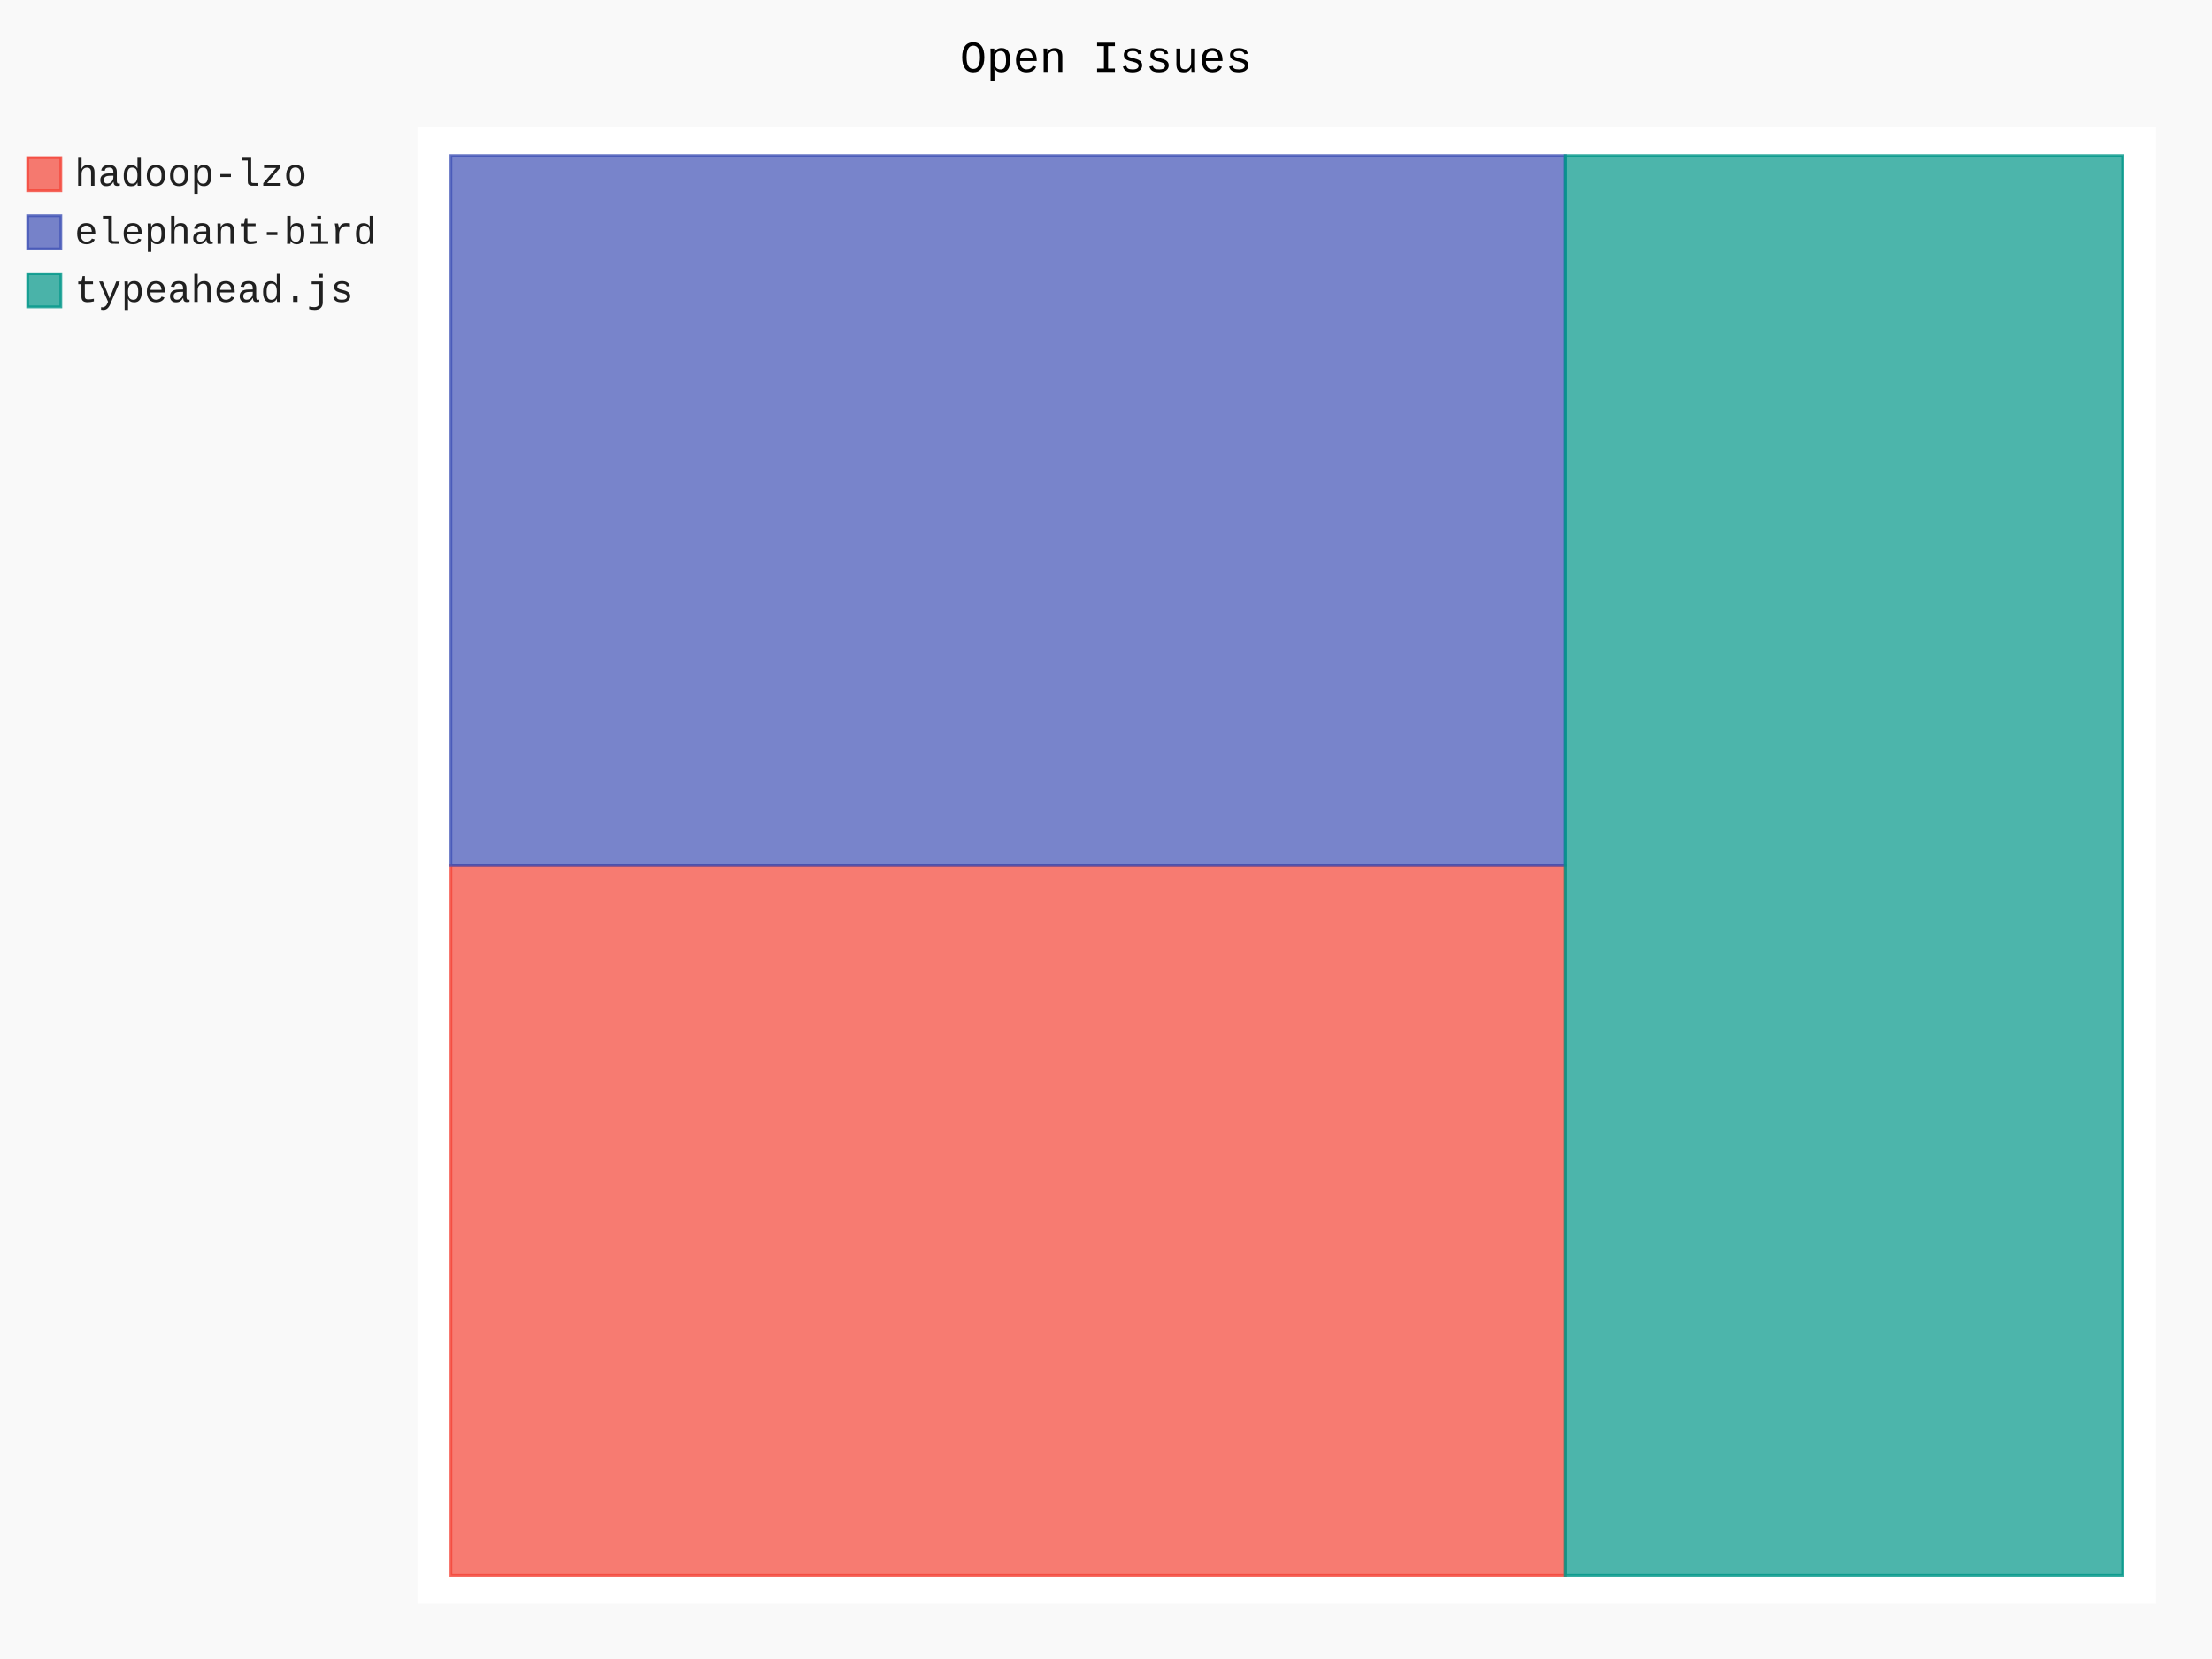
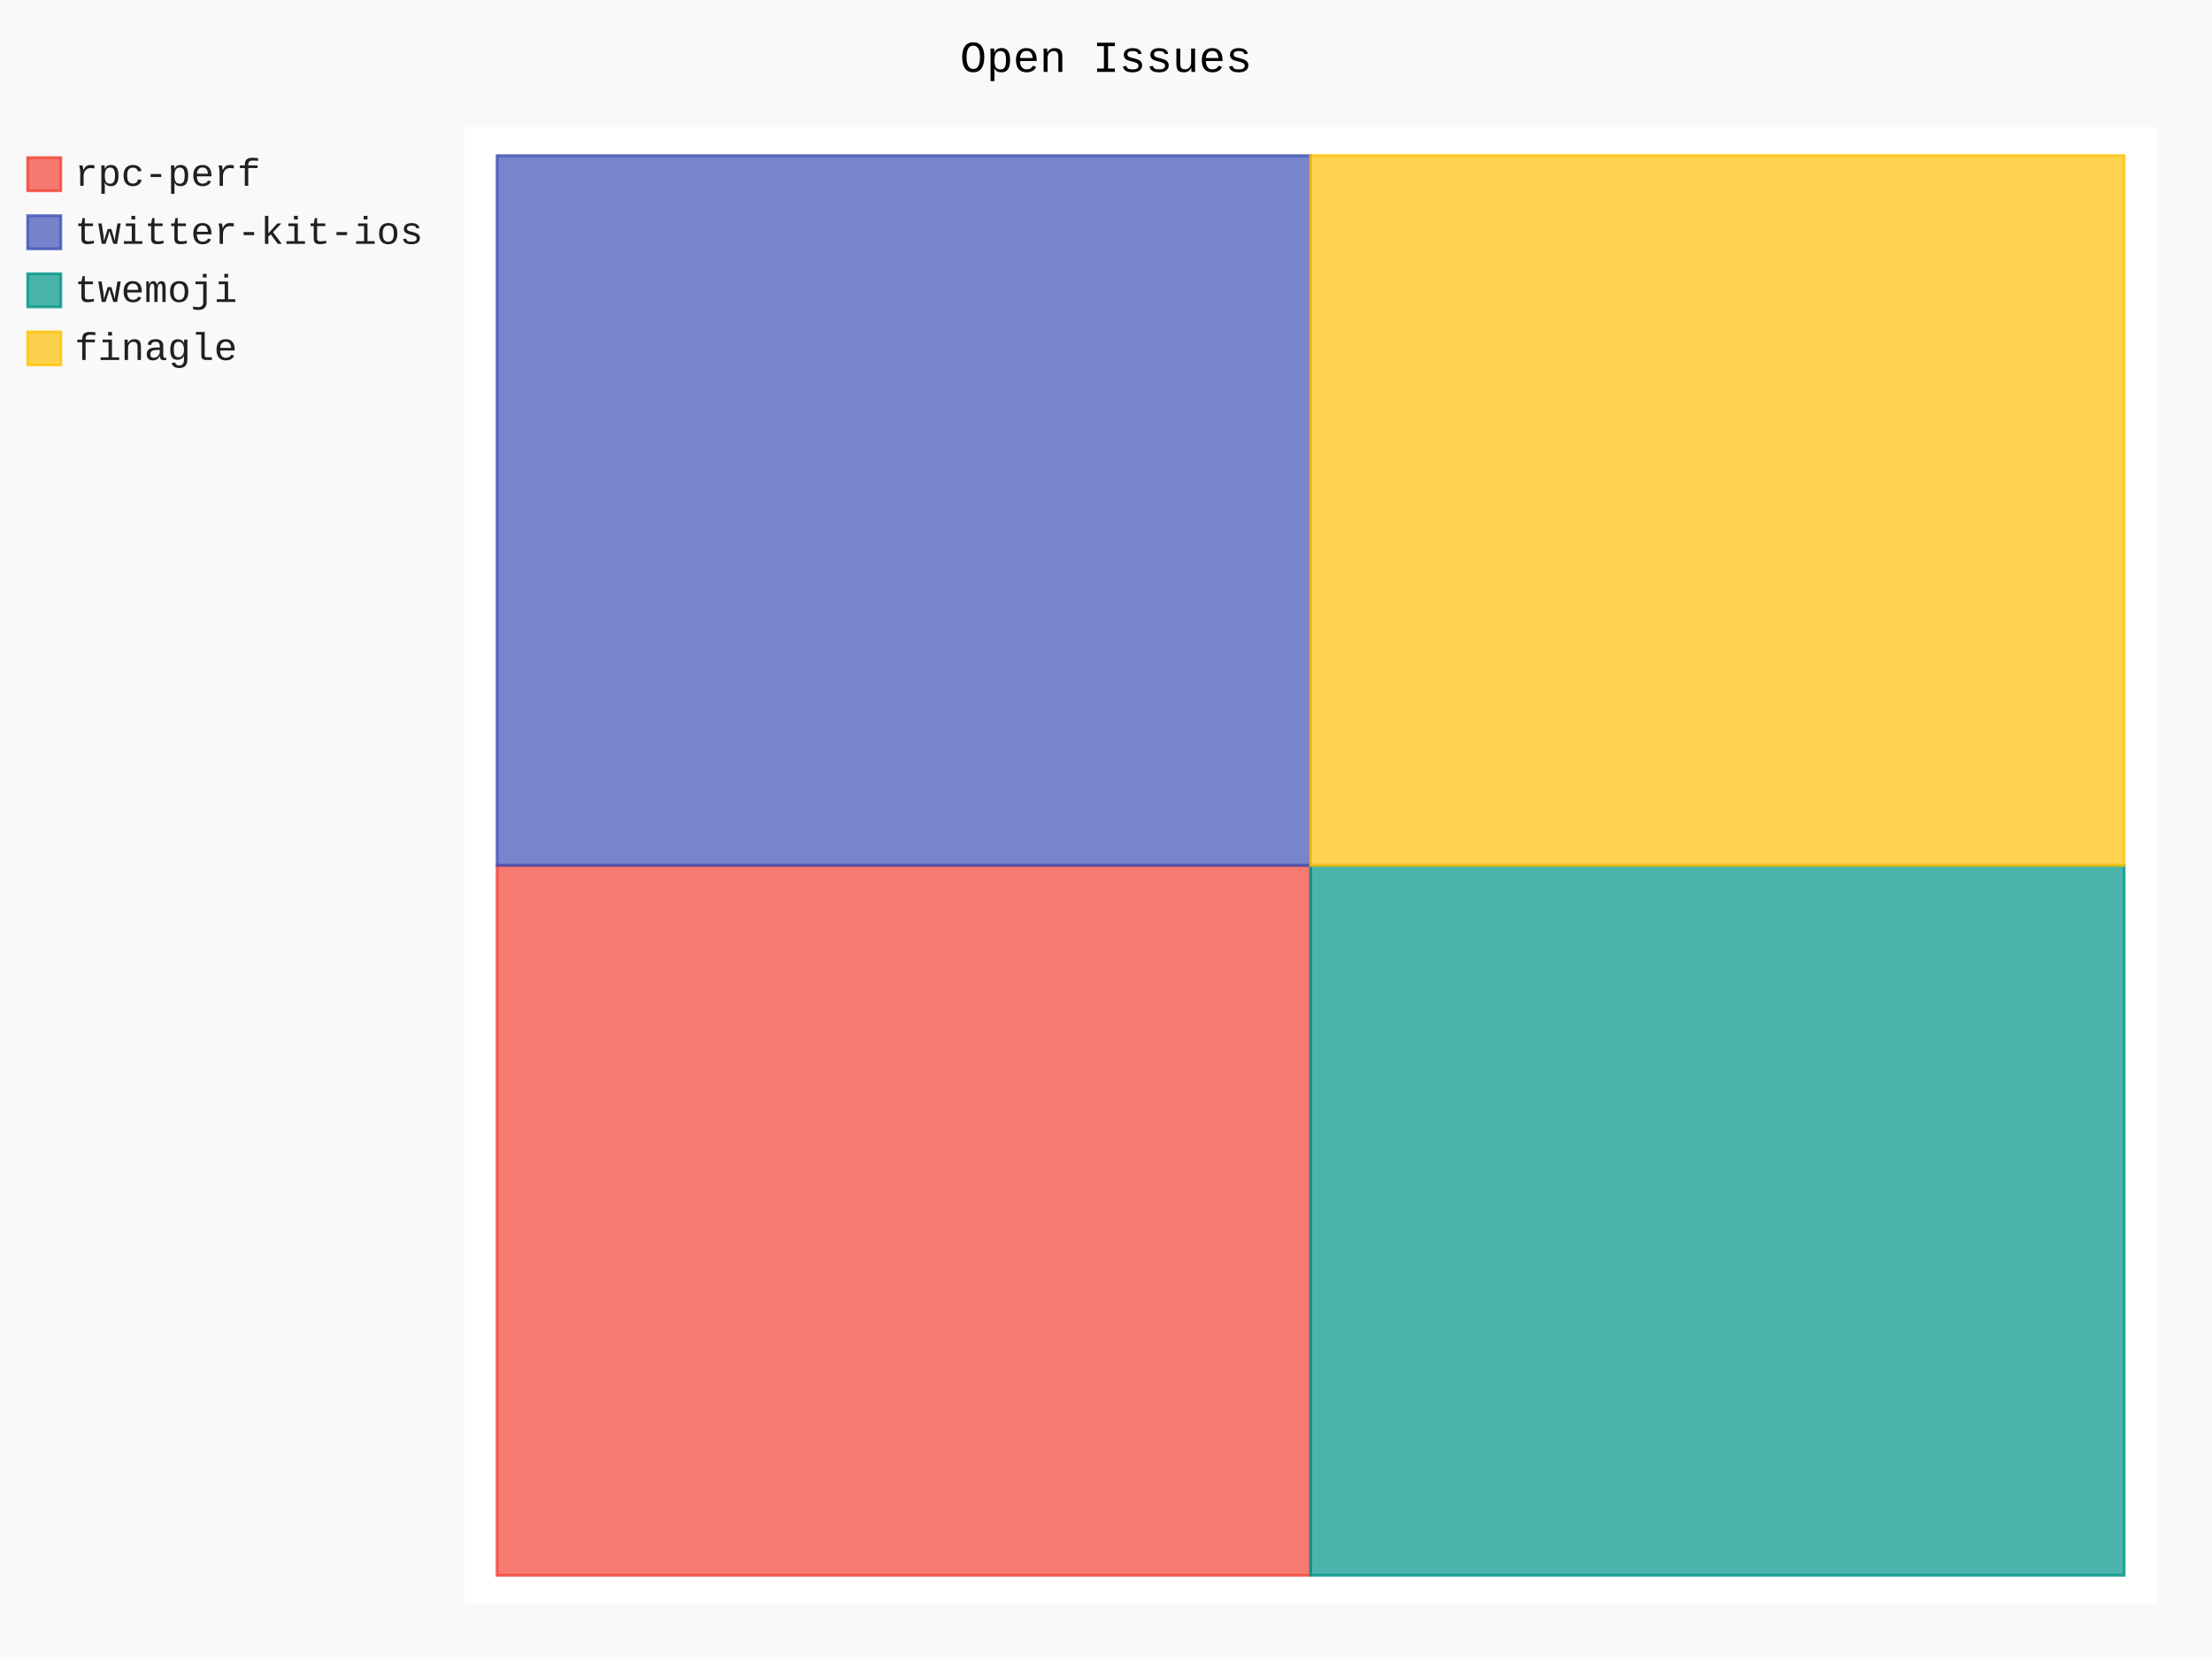
- <svg xmlns="http://www.w3.org/2000/svg" class="pygal-chart" id="chart-b0c750ba-0dba-4b62-9c3b-0cb1712ff021" viewBox="0 0 800 600">
+ <svg xmlns="http://www.w3.org/2000/svg" class="pygal-chart" id="chart-960dc430-4032-453f-af19-39dd350eb015" viewBox="0 0 800 600">
  <defs>
-     <style type="text/css">#chart-b0c750ba-0dba-4b62-9c3b-0cb1712ff021{-webkit-user-select:none;-webkit-font-smoothing:antialiased;font-family:Consolas,"Liberation Mono",Menlo,Courier,monospace}#chart-b0c750ba-0dba-4b62-9c3b-0cb1712ff021 .title{font-family:Consolas,"Liberation Mono",Menlo,Courier,monospace;font-size:16px}#chart-b0c750ba-0dba-4b62-9c3b-0cb1712ff021 .legends .legend text{font-family:Consolas,"Liberation Mono",Menlo,Courier,monospace;font-size:14px}#chart-b0c750ba-0dba-4b62-9c3b-0cb1712ff021 .axis text{font-family:Consolas,"Liberation Mono",Menlo,Courier,monospace;font-size:10px}#chart-b0c750ba-0dba-4b62-9c3b-0cb1712ff021 .axis text.major{font-family:Consolas,"Liberation Mono",Menlo,Courier,monospace;font-size:10px}#chart-b0c750ba-0dba-4b62-9c3b-0cb1712ff021 .text-overlay text.value{font-family:Consolas,"Liberation Mono",Menlo,Courier,monospace;font-size:16px}#chart-b0c750ba-0dba-4b62-9c3b-0cb1712ff021 .text-overlay text.label{font-family:Consolas,"Liberation Mono",Menlo,Courier,monospace;font-size:10px}#chart-b0c750ba-0dba-4b62-9c3b-0cb1712ff021 .tooltip{font-family:Consolas,"Liberation Mono",Menlo,Courier,monospace;font-size:14px}#chart-b0c750ba-0dba-4b62-9c3b-0cb1712ff021 text.no_data{font-family:Consolas,"Liberation Mono",Menlo,Courier,monospace;font-size:64px}
- #chart-b0c750ba-0dba-4b62-9c3b-0cb1712ff021{background-color:rgba(249,249,249,1)}#chart-b0c750ba-0dba-4b62-9c3b-0cb1712ff021 path,#chart-b0c750ba-0dba-4b62-9c3b-0cb1712ff021 line,#chart-b0c750ba-0dba-4b62-9c3b-0cb1712ff021 rect,#chart-b0c750ba-0dba-4b62-9c3b-0cb1712ff021 circle{-webkit-transition:150ms;-moz-transition:150ms;transition:150ms}#chart-b0c750ba-0dba-4b62-9c3b-0cb1712ff021 .graph &gt; .background{fill:rgba(249,249,249,1)}#chart-b0c750ba-0dba-4b62-9c3b-0cb1712ff021 .plot &gt; .background{fill:rgba(255,255,255,1)}#chart-b0c750ba-0dba-4b62-9c3b-0cb1712ff021 .graph{fill:rgba(0,0,0,.87)}#chart-b0c750ba-0dba-4b62-9c3b-0cb1712ff021 text.no_data{fill:rgba(0,0,0,1)}#chart-b0c750ba-0dba-4b62-9c3b-0cb1712ff021 .title{fill:rgba(0,0,0,1)}#chart-b0c750ba-0dba-4b62-9c3b-0cb1712ff021 .legends .legend text{fill:rgba(0,0,0,.87)}#chart-b0c750ba-0dba-4b62-9c3b-0cb1712ff021 .legends .legend:hover text{fill:rgba(0,0,0,1)}#chart-b0c750ba-0dba-4b62-9c3b-0cb1712ff021 .axis .line{stroke:rgba(0,0,0,1)}#chart-b0c750ba-0dba-4b62-9c3b-0cb1712ff021 .axis .guide.line{stroke:rgba(0,0,0,.54)}#chart-b0c750ba-0dba-4b62-9c3b-0cb1712ff021 .axis .major.line{stroke:rgba(0,0,0,.87)}#chart-b0c750ba-0dba-4b62-9c3b-0cb1712ff021 .axis text.major{fill:rgba(0,0,0,1)}#chart-b0c750ba-0dba-4b62-9c3b-0cb1712ff021 .axis.y .guides:hover .guide.line,#chart-b0c750ba-0dba-4b62-9c3b-0cb1712ff021 .line-graph .axis.x .guides:hover .guide.line,#chart-b0c750ba-0dba-4b62-9c3b-0cb1712ff021 .stackedline-graph .axis.x .guides:hover .guide.line,#chart-b0c750ba-0dba-4b62-9c3b-0cb1712ff021 .xy-graph .axis.x .guides:hover .guide.line{stroke:rgba(0,0,0,1)}#chart-b0c750ba-0dba-4b62-9c3b-0cb1712ff021 .axis .guides:hover text{fill:rgba(0,0,0,1)}#chart-b0c750ba-0dba-4b62-9c3b-0cb1712ff021 .reactive{fill-opacity:.7;stroke-opacity:.8}#chart-b0c750ba-0dba-4b62-9c3b-0cb1712ff021 .ci{stroke:rgba(0,0,0,.87)}#chart-b0c750ba-0dba-4b62-9c3b-0cb1712ff021 .reactive.active,#chart-b0c750ba-0dba-4b62-9c3b-0cb1712ff021 .active .reactive{fill-opacity:.8;stroke-opacity:.9;stroke-width:4}#chart-b0c750ba-0dba-4b62-9c3b-0cb1712ff021 .ci .reactive.active{stroke-width:1.5}#chart-b0c750ba-0dba-4b62-9c3b-0cb1712ff021 .series text{fill:rgba(0,0,0,1)}#chart-b0c750ba-0dba-4b62-9c3b-0cb1712ff021 .tooltip rect{fill:rgba(255,255,255,1);stroke:rgba(0,0,0,1);-webkit-transition:opacity 150ms;-moz-transition:opacity 150ms;transition:opacity 150ms}#chart-b0c750ba-0dba-4b62-9c3b-0cb1712ff021 .tooltip .label{fill:rgba(0,0,0,.87)}#chart-b0c750ba-0dba-4b62-9c3b-0cb1712ff021 .tooltip .label{fill:rgba(0,0,0,.87)}#chart-b0c750ba-0dba-4b62-9c3b-0cb1712ff021 .tooltip .legend{font-size:.8em;fill:rgba(0,0,0,.54)}#chart-b0c750ba-0dba-4b62-9c3b-0cb1712ff021 .tooltip .x_label{font-size:.6em;fill:rgba(0,0,0,1)}#chart-b0c750ba-0dba-4b62-9c3b-0cb1712ff021 .tooltip .xlink{font-size:.5em;text-decoration:underline}#chart-b0c750ba-0dba-4b62-9c3b-0cb1712ff021 .tooltip .value{font-size:1.5em}#chart-b0c750ba-0dba-4b62-9c3b-0cb1712ff021 .bound{font-size:.5em}#chart-b0c750ba-0dba-4b62-9c3b-0cb1712ff021 .max-value{font-size:.75em;fill:rgba(0,0,0,.54)}#chart-b0c750ba-0dba-4b62-9c3b-0cb1712ff021 .map-element{fill:rgba(255,255,255,1);stroke:rgba(0,0,0,.54) !important}#chart-b0c750ba-0dba-4b62-9c3b-0cb1712ff021 .map-element .reactive{fill-opacity:inherit;stroke-opacity:inherit}#chart-b0c750ba-0dba-4b62-9c3b-0cb1712ff021 .color-0,#chart-b0c750ba-0dba-4b62-9c3b-0cb1712ff021 .color-0 a:visited{stroke:#F44336;fill:#F44336}#chart-b0c750ba-0dba-4b62-9c3b-0cb1712ff021 .color-1,#chart-b0c750ba-0dba-4b62-9c3b-0cb1712ff021 .color-1 a:visited{stroke:#3F51B5;fill:#3F51B5}#chart-b0c750ba-0dba-4b62-9c3b-0cb1712ff021 .color-2,#chart-b0c750ba-0dba-4b62-9c3b-0cb1712ff021 .color-2 a:visited{stroke:#009688;fill:#009688}#chart-b0c750ba-0dba-4b62-9c3b-0cb1712ff021 .text-overlay .color-0 text{fill:black}#chart-b0c750ba-0dba-4b62-9c3b-0cb1712ff021 .text-overlay .color-1 text{fill:black}#chart-b0c750ba-0dba-4b62-9c3b-0cb1712ff021 .text-overlay .color-2 text{fill:black}
- #chart-b0c750ba-0dba-4b62-9c3b-0cb1712ff021 text.no_data{text-anchor:middle}#chart-b0c750ba-0dba-4b62-9c3b-0cb1712ff021 .guide.line{fill:none}#chart-b0c750ba-0dba-4b62-9c3b-0cb1712ff021 .centered{text-anchor:middle}#chart-b0c750ba-0dba-4b62-9c3b-0cb1712ff021 .title{text-anchor:middle}#chart-b0c750ba-0dba-4b62-9c3b-0cb1712ff021 .legends .legend text{fill-opacity:1}#chart-b0c750ba-0dba-4b62-9c3b-0cb1712ff021 .axis.x text{text-anchor:middle}#chart-b0c750ba-0dba-4b62-9c3b-0cb1712ff021 .axis.x:not(.web) text[transform]{text-anchor:start}#chart-b0c750ba-0dba-4b62-9c3b-0cb1712ff021 .axis.x:not(.web) text[transform].backwards{text-anchor:end}#chart-b0c750ba-0dba-4b62-9c3b-0cb1712ff021 .axis.y text{text-anchor:end}#chart-b0c750ba-0dba-4b62-9c3b-0cb1712ff021 .axis.y text[transform].backwards{text-anchor:start}#chart-b0c750ba-0dba-4b62-9c3b-0cb1712ff021 .axis.y2 text{text-anchor:start}#chart-b0c750ba-0dba-4b62-9c3b-0cb1712ff021 .axis.y2 text[transform].backwards{text-anchor:end}#chart-b0c750ba-0dba-4b62-9c3b-0cb1712ff021 .axis .guide.line{stroke-dasharray:4,4}#chart-b0c750ba-0dba-4b62-9c3b-0cb1712ff021 .axis .major.guide.line{stroke-dasharray:6,6}#chart-b0c750ba-0dba-4b62-9c3b-0cb1712ff021 .horizontal .axis.y .guide.line,#chart-b0c750ba-0dba-4b62-9c3b-0cb1712ff021 .horizontal .axis.y2 .guide.line,#chart-b0c750ba-0dba-4b62-9c3b-0cb1712ff021 .vertical .axis.x .guide.line{opacity:0}#chart-b0c750ba-0dba-4b62-9c3b-0cb1712ff021 .horizontal .axis.always_show .guide.line,#chart-b0c750ba-0dba-4b62-9c3b-0cb1712ff021 .vertical .axis.always_show .guide.line{opacity:1 !important}#chart-b0c750ba-0dba-4b62-9c3b-0cb1712ff021 .axis.y .guides:hover .guide.line,#chart-b0c750ba-0dba-4b62-9c3b-0cb1712ff021 .axis.y2 .guides:hover .guide.line,#chart-b0c750ba-0dba-4b62-9c3b-0cb1712ff021 .axis.x .guides:hover .guide.line{opacity:1}#chart-b0c750ba-0dba-4b62-9c3b-0cb1712ff021 .axis .guides:hover text{opacity:1}#chart-b0c750ba-0dba-4b62-9c3b-0cb1712ff021 .nofill{fill:none}#chart-b0c750ba-0dba-4b62-9c3b-0cb1712ff021 .subtle-fill{fill-opacity:.2}#chart-b0c750ba-0dba-4b62-9c3b-0cb1712ff021 .dot{stroke-width:1px;fill-opacity:1}#chart-b0c750ba-0dba-4b62-9c3b-0cb1712ff021 .dot.active{stroke-width:5px}#chart-b0c750ba-0dba-4b62-9c3b-0cb1712ff021 .dot.negative{fill:transparent}#chart-b0c750ba-0dba-4b62-9c3b-0cb1712ff021 text,#chart-b0c750ba-0dba-4b62-9c3b-0cb1712ff021 tspan{stroke:none !important}#chart-b0c750ba-0dba-4b62-9c3b-0cb1712ff021 .series text.active{opacity:1}#chart-b0c750ba-0dba-4b62-9c3b-0cb1712ff021 .tooltip rect{fill-opacity:.95;stroke-width:.5}#chart-b0c750ba-0dba-4b62-9c3b-0cb1712ff021 .tooltip text{fill-opacity:1}#chart-b0c750ba-0dba-4b62-9c3b-0cb1712ff021 .showable{visibility:hidden}#chart-b0c750ba-0dba-4b62-9c3b-0cb1712ff021 .showable.shown{visibility:visible}#chart-b0c750ba-0dba-4b62-9c3b-0cb1712ff021 .gauge-background{fill:rgba(229,229,229,1);stroke:none}#chart-b0c750ba-0dba-4b62-9c3b-0cb1712ff021 .bg-lines{stroke:rgba(249,249,249,1);stroke-width:2px}</style>
+     <style type="text/css">#chart-960dc430-4032-453f-af19-39dd350eb015{-webkit-user-select:none;-webkit-font-smoothing:antialiased;font-family:Consolas,"Liberation Mono",Menlo,Courier,monospace}#chart-960dc430-4032-453f-af19-39dd350eb015 .title{font-family:Consolas,"Liberation Mono",Menlo,Courier,monospace;font-size:16px}#chart-960dc430-4032-453f-af19-39dd350eb015 .legends .legend text{font-family:Consolas,"Liberation Mono",Menlo,Courier,monospace;font-size:14px}#chart-960dc430-4032-453f-af19-39dd350eb015 .axis text{font-family:Consolas,"Liberation Mono",Menlo,Courier,monospace;font-size:10px}#chart-960dc430-4032-453f-af19-39dd350eb015 .axis text.major{font-family:Consolas,"Liberation Mono",Menlo,Courier,monospace;font-size:10px}#chart-960dc430-4032-453f-af19-39dd350eb015 .text-overlay text.value{font-family:Consolas,"Liberation Mono",Menlo,Courier,monospace;font-size:16px}#chart-960dc430-4032-453f-af19-39dd350eb015 .text-overlay text.label{font-family:Consolas,"Liberation Mono",Menlo,Courier,monospace;font-size:10px}#chart-960dc430-4032-453f-af19-39dd350eb015 .tooltip{font-family:Consolas,"Liberation Mono",Menlo,Courier,monospace;font-size:14px}#chart-960dc430-4032-453f-af19-39dd350eb015 text.no_data{font-family:Consolas,"Liberation Mono",Menlo,Courier,monospace;font-size:64px}
+ #chart-960dc430-4032-453f-af19-39dd350eb015{background-color:rgba(249,249,249,1)}#chart-960dc430-4032-453f-af19-39dd350eb015 path,#chart-960dc430-4032-453f-af19-39dd350eb015 line,#chart-960dc430-4032-453f-af19-39dd350eb015 rect,#chart-960dc430-4032-453f-af19-39dd350eb015 circle{-webkit-transition:150ms;-moz-transition:150ms;transition:150ms}#chart-960dc430-4032-453f-af19-39dd350eb015 .graph &gt; .background{fill:rgba(249,249,249,1)}#chart-960dc430-4032-453f-af19-39dd350eb015 .plot &gt; .background{fill:rgba(255,255,255,1)}#chart-960dc430-4032-453f-af19-39dd350eb015 .graph{fill:rgba(0,0,0,.87)}#chart-960dc430-4032-453f-af19-39dd350eb015 text.no_data{fill:rgba(0,0,0,1)}#chart-960dc430-4032-453f-af19-39dd350eb015 .title{fill:rgba(0,0,0,1)}#chart-960dc430-4032-453f-af19-39dd350eb015 .legends .legend text{fill:rgba(0,0,0,.87)}#chart-960dc430-4032-453f-af19-39dd350eb015 .legends .legend:hover text{fill:rgba(0,0,0,1)}#chart-960dc430-4032-453f-af19-39dd350eb015 .axis .line{stroke:rgba(0,0,0,1)}#chart-960dc430-4032-453f-af19-39dd350eb015 .axis .guide.line{stroke:rgba(0,0,0,.54)}#chart-960dc430-4032-453f-af19-39dd350eb015 .axis .major.line{stroke:rgba(0,0,0,.87)}#chart-960dc430-4032-453f-af19-39dd350eb015 .axis text.major{fill:rgba(0,0,0,1)}#chart-960dc430-4032-453f-af19-39dd350eb015 .axis.y .guides:hover .guide.line,#chart-960dc430-4032-453f-af19-39dd350eb015 .line-graph .axis.x .guides:hover .guide.line,#chart-960dc430-4032-453f-af19-39dd350eb015 .stackedline-graph .axis.x .guides:hover .guide.line,#chart-960dc430-4032-453f-af19-39dd350eb015 .xy-graph .axis.x .guides:hover .guide.line{stroke:rgba(0,0,0,1)}#chart-960dc430-4032-453f-af19-39dd350eb015 .axis .guides:hover text{fill:rgba(0,0,0,1)}#chart-960dc430-4032-453f-af19-39dd350eb015 .reactive{fill-opacity:.7;stroke-opacity:.8}#chart-960dc430-4032-453f-af19-39dd350eb015 .ci{stroke:rgba(0,0,0,.87)}#chart-960dc430-4032-453f-af19-39dd350eb015 .reactive.active,#chart-960dc430-4032-453f-af19-39dd350eb015 .active .reactive{fill-opacity:.8;stroke-opacity:.9;stroke-width:4}#chart-960dc430-4032-453f-af19-39dd350eb015 .ci .reactive.active{stroke-width:1.5}#chart-960dc430-4032-453f-af19-39dd350eb015 .series text{fill:rgba(0,0,0,1)}#chart-960dc430-4032-453f-af19-39dd350eb015 .tooltip rect{fill:rgba(255,255,255,1);stroke:rgba(0,0,0,1);-webkit-transition:opacity 150ms;-moz-transition:opacity 150ms;transition:opacity 150ms}#chart-960dc430-4032-453f-af19-39dd350eb015 .tooltip .label{fill:rgba(0,0,0,.87)}#chart-960dc430-4032-453f-af19-39dd350eb015 .tooltip .label{fill:rgba(0,0,0,.87)}#chart-960dc430-4032-453f-af19-39dd350eb015 .tooltip .legend{font-size:.8em;fill:rgba(0,0,0,.54)}#chart-960dc430-4032-453f-af19-39dd350eb015 .tooltip .x_label{font-size:.6em;fill:rgba(0,0,0,1)}#chart-960dc430-4032-453f-af19-39dd350eb015 .tooltip .xlink{font-size:.5em;text-decoration:underline}#chart-960dc430-4032-453f-af19-39dd350eb015 .tooltip .value{font-size:1.5em}#chart-960dc430-4032-453f-af19-39dd350eb015 .bound{font-size:.5em}#chart-960dc430-4032-453f-af19-39dd350eb015 .max-value{font-size:.75em;fill:rgba(0,0,0,.54)}#chart-960dc430-4032-453f-af19-39dd350eb015 .map-element{fill:rgba(255,255,255,1);stroke:rgba(0,0,0,.54) !important}#chart-960dc430-4032-453f-af19-39dd350eb015 .map-element .reactive{fill-opacity:inherit;stroke-opacity:inherit}#chart-960dc430-4032-453f-af19-39dd350eb015 .color-0,#chart-960dc430-4032-453f-af19-39dd350eb015 .color-0 a:visited{stroke:#F44336;fill:#F44336}#chart-960dc430-4032-453f-af19-39dd350eb015 .color-1,#chart-960dc430-4032-453f-af19-39dd350eb015 .color-1 a:visited{stroke:#3F51B5;fill:#3F51B5}#chart-960dc430-4032-453f-af19-39dd350eb015 .color-2,#chart-960dc430-4032-453f-af19-39dd350eb015 .color-2 a:visited{stroke:#009688;fill:#009688}#chart-960dc430-4032-453f-af19-39dd350eb015 .color-3,#chart-960dc430-4032-453f-af19-39dd350eb015 .color-3 a:visited{stroke:#FFC107;fill:#FFC107}#chart-960dc430-4032-453f-af19-39dd350eb015 .text-overlay .color-0 text{fill:black}#chart-960dc430-4032-453f-af19-39dd350eb015 .text-overlay .color-1 text{fill:black}#chart-960dc430-4032-453f-af19-39dd350eb015 .text-overlay .color-2 text{fill:black}#chart-960dc430-4032-453f-af19-39dd350eb015 .text-overlay .color-3 text{fill:black}
+ #chart-960dc430-4032-453f-af19-39dd350eb015 text.no_data{text-anchor:middle}#chart-960dc430-4032-453f-af19-39dd350eb015 .guide.line{fill:none}#chart-960dc430-4032-453f-af19-39dd350eb015 .centered{text-anchor:middle}#chart-960dc430-4032-453f-af19-39dd350eb015 .title{text-anchor:middle}#chart-960dc430-4032-453f-af19-39dd350eb015 .legends .legend text{fill-opacity:1}#chart-960dc430-4032-453f-af19-39dd350eb015 .axis.x text{text-anchor:middle}#chart-960dc430-4032-453f-af19-39dd350eb015 .axis.x:not(.web) text[transform]{text-anchor:start}#chart-960dc430-4032-453f-af19-39dd350eb015 .axis.x:not(.web) text[transform].backwards{text-anchor:end}#chart-960dc430-4032-453f-af19-39dd350eb015 .axis.y text{text-anchor:end}#chart-960dc430-4032-453f-af19-39dd350eb015 .axis.y text[transform].backwards{text-anchor:start}#chart-960dc430-4032-453f-af19-39dd350eb015 .axis.y2 text{text-anchor:start}#chart-960dc430-4032-453f-af19-39dd350eb015 .axis.y2 text[transform].backwards{text-anchor:end}#chart-960dc430-4032-453f-af19-39dd350eb015 .axis .guide.line{stroke-dasharray:4,4}#chart-960dc430-4032-453f-af19-39dd350eb015 .axis .major.guide.line{stroke-dasharray:6,6}#chart-960dc430-4032-453f-af19-39dd350eb015 .horizontal .axis.y .guide.line,#chart-960dc430-4032-453f-af19-39dd350eb015 .horizontal .axis.y2 .guide.line,#chart-960dc430-4032-453f-af19-39dd350eb015 .vertical .axis.x .guide.line{opacity:0}#chart-960dc430-4032-453f-af19-39dd350eb015 .horizontal .axis.always_show .guide.line,#chart-960dc430-4032-453f-af19-39dd350eb015 .vertical .axis.always_show .guide.line{opacity:1 !important}#chart-960dc430-4032-453f-af19-39dd350eb015 .axis.y .guides:hover .guide.line,#chart-960dc430-4032-453f-af19-39dd350eb015 .axis.y2 .guides:hover .guide.line,#chart-960dc430-4032-453f-af19-39dd350eb015 .axis.x .guides:hover .guide.line{opacity:1}#chart-960dc430-4032-453f-af19-39dd350eb015 .axis .guides:hover text{opacity:1}#chart-960dc430-4032-453f-af19-39dd350eb015 .nofill{fill:none}#chart-960dc430-4032-453f-af19-39dd350eb015 .subtle-fill{fill-opacity:.2}#chart-960dc430-4032-453f-af19-39dd350eb015 .dot{stroke-width:1px;fill-opacity:1}#chart-960dc430-4032-453f-af19-39dd350eb015 .dot.active{stroke-width:5px}#chart-960dc430-4032-453f-af19-39dd350eb015 .dot.negative{fill:transparent}#chart-960dc430-4032-453f-af19-39dd350eb015 text,#chart-960dc430-4032-453f-af19-39dd350eb015 tspan{stroke:none !important}#chart-960dc430-4032-453f-af19-39dd350eb015 .series text.active{opacity:1}#chart-960dc430-4032-453f-af19-39dd350eb015 .tooltip rect{fill-opacity:.95;stroke-width:.5}#chart-960dc430-4032-453f-af19-39dd350eb015 .tooltip text{fill-opacity:1}#chart-960dc430-4032-453f-af19-39dd350eb015 .showable{visibility:hidden}#chart-960dc430-4032-453f-af19-39dd350eb015 .showable.shown{visibility:visible}#chart-960dc430-4032-453f-af19-39dd350eb015 .gauge-background{fill:rgba(229,229,229,1);stroke:none}#chart-960dc430-4032-453f-af19-39dd350eb015 .bg-lines{stroke:rgba(249,249,249,1);stroke-width:2px}</style>
  </defs>
  <g class="graph treemap-graph vertical">
    <rect class="background" height="600" width="800" x="0" y="0" />
-     <g class="plot" transform="translate(151, 46)">
-       <rect class="background" height="534" width="628.8" x="0" y="0" />
+     <g class="plot" transform="translate(168, 46)">
+       <rect class="background" height="534" width="612.0" x="0" y="0" />
      <g class="series serie-0 color-0">
        <g class="rects">
          <g class="rect">
-             <rect class="rect reactive tooltip-trigger" height="256.731" width="403.077" x="12.092" y="267" />
+             <rect class="rect reactive tooltip-trigger" height="256.731" width="294.231" x="11.769" y="267.0" />
          </g>
        </g>
      </g>
      <g class="series serie-1 color-1">
        <g class="rects">
          <g class="rect">
-             <rect class="rect reactive tooltip-trigger" height="256.731" width="403.077" x="12.092" y="10.269" />
+             <rect class="rect reactive tooltip-trigger" height="256.731" width="294.231" x="11.769" y="10.269" />
          </g>
        </g>
      </g>
      <g class="series serie-2 color-2">
        <g class="rects">
          <g class="rect">
-             <rect class="rect reactive tooltip-trigger" height="513.462" width="201.538" x="415.169" y="10.269" />
+             <rect class="rect reactive tooltip-trigger" height="256.731" width="294.231" x="306" y="267.0" />
+           </g>
+         </g>
+       </g>
+       <g class="series serie-3 color-3">
+         <g class="rects">
+           <g class="rect">
+             <rect class="rect reactive tooltip-trigger" height="256.731" width="294.231" x="306" y="10.269" />
          </g>
        </g>
      </g>
    </g>
    <g class="titles">
      <text class="title plot_title" x="400.0" y="26">Open Issues</text>
    </g>
-     <g class="plot overlay" transform="translate(151, 46)">
+     <g class="plot overlay" transform="translate(168, 46)">
      <g class="series serie-0 color-0" />
      <g class="series serie-1 color-1" />
      <g class="series serie-2 color-2" />
+       <g class="series serie-3 color-3" />
    </g>
-     <g class="plot text-overlay" transform="translate(151, 46)">
+     <g class="plot text-overlay" transform="translate(168, 46)">
      <g class="series serie-0 color-0" />
      <g class="series serie-1 color-1" />
      <g class="series serie-2 color-2" />
+       <g class="series serie-3 color-3" />
    </g>
-     <g class="plot tooltip-overlay" transform="translate(151, 46)">
+     <g class="plot tooltip-overlay" transform="translate(168, 46)">
      <g class="tooltip" style="opacity: 0" transform="translate(0 0)">
        <rect class="tooltip-box" height="0" rx="0" ry="0" width="0" />
        <g class="text" />
      </g>
    </g>
    <g class="legends" transform="translate(10, 56)">
      <g class="legend reactive activate-serie" id="activate-serie-0">
        <rect class="color-0 reactive" height="12" width="12" x="0.0" y="1.0" />
-         <text x="17.0" y="11.2">hadoop-lzo</text>
+         <text x="17.0" y="11.2">rpc-perf</text>
      </g>
      <g class="legend reactive activate-serie" id="activate-serie-1">
        <rect class="color-1 reactive" height="12" width="12" x="0.0" y="22.0" />
-         <text x="17.0" y="32.2">elephant-bird</text>
+         <text x="17.0" y="32.2">twitter-kit-ios</text>
      </g>
      <g class="legend reactive activate-serie" id="activate-serie-2">
        <rect class="color-2 reactive" height="12" width="12" x="0.0" y="43.0" />
-         <text x="17.0" y="53.2">typeahead.js</text>
+         <text x="17.0" y="53.2">twemoji</text>
+       </g>
+       <g class="legend reactive activate-serie" id="activate-serie-3">
+         <rect class="color-3 reactive" height="12" width="12" x="0.0" y="64.0" />
+         <text x="17.0" y="74.2">finagle</text>
      </g>
    </g>
    <g class="legends" transform="translate(790, 56)" />
  </g>
</svg>
